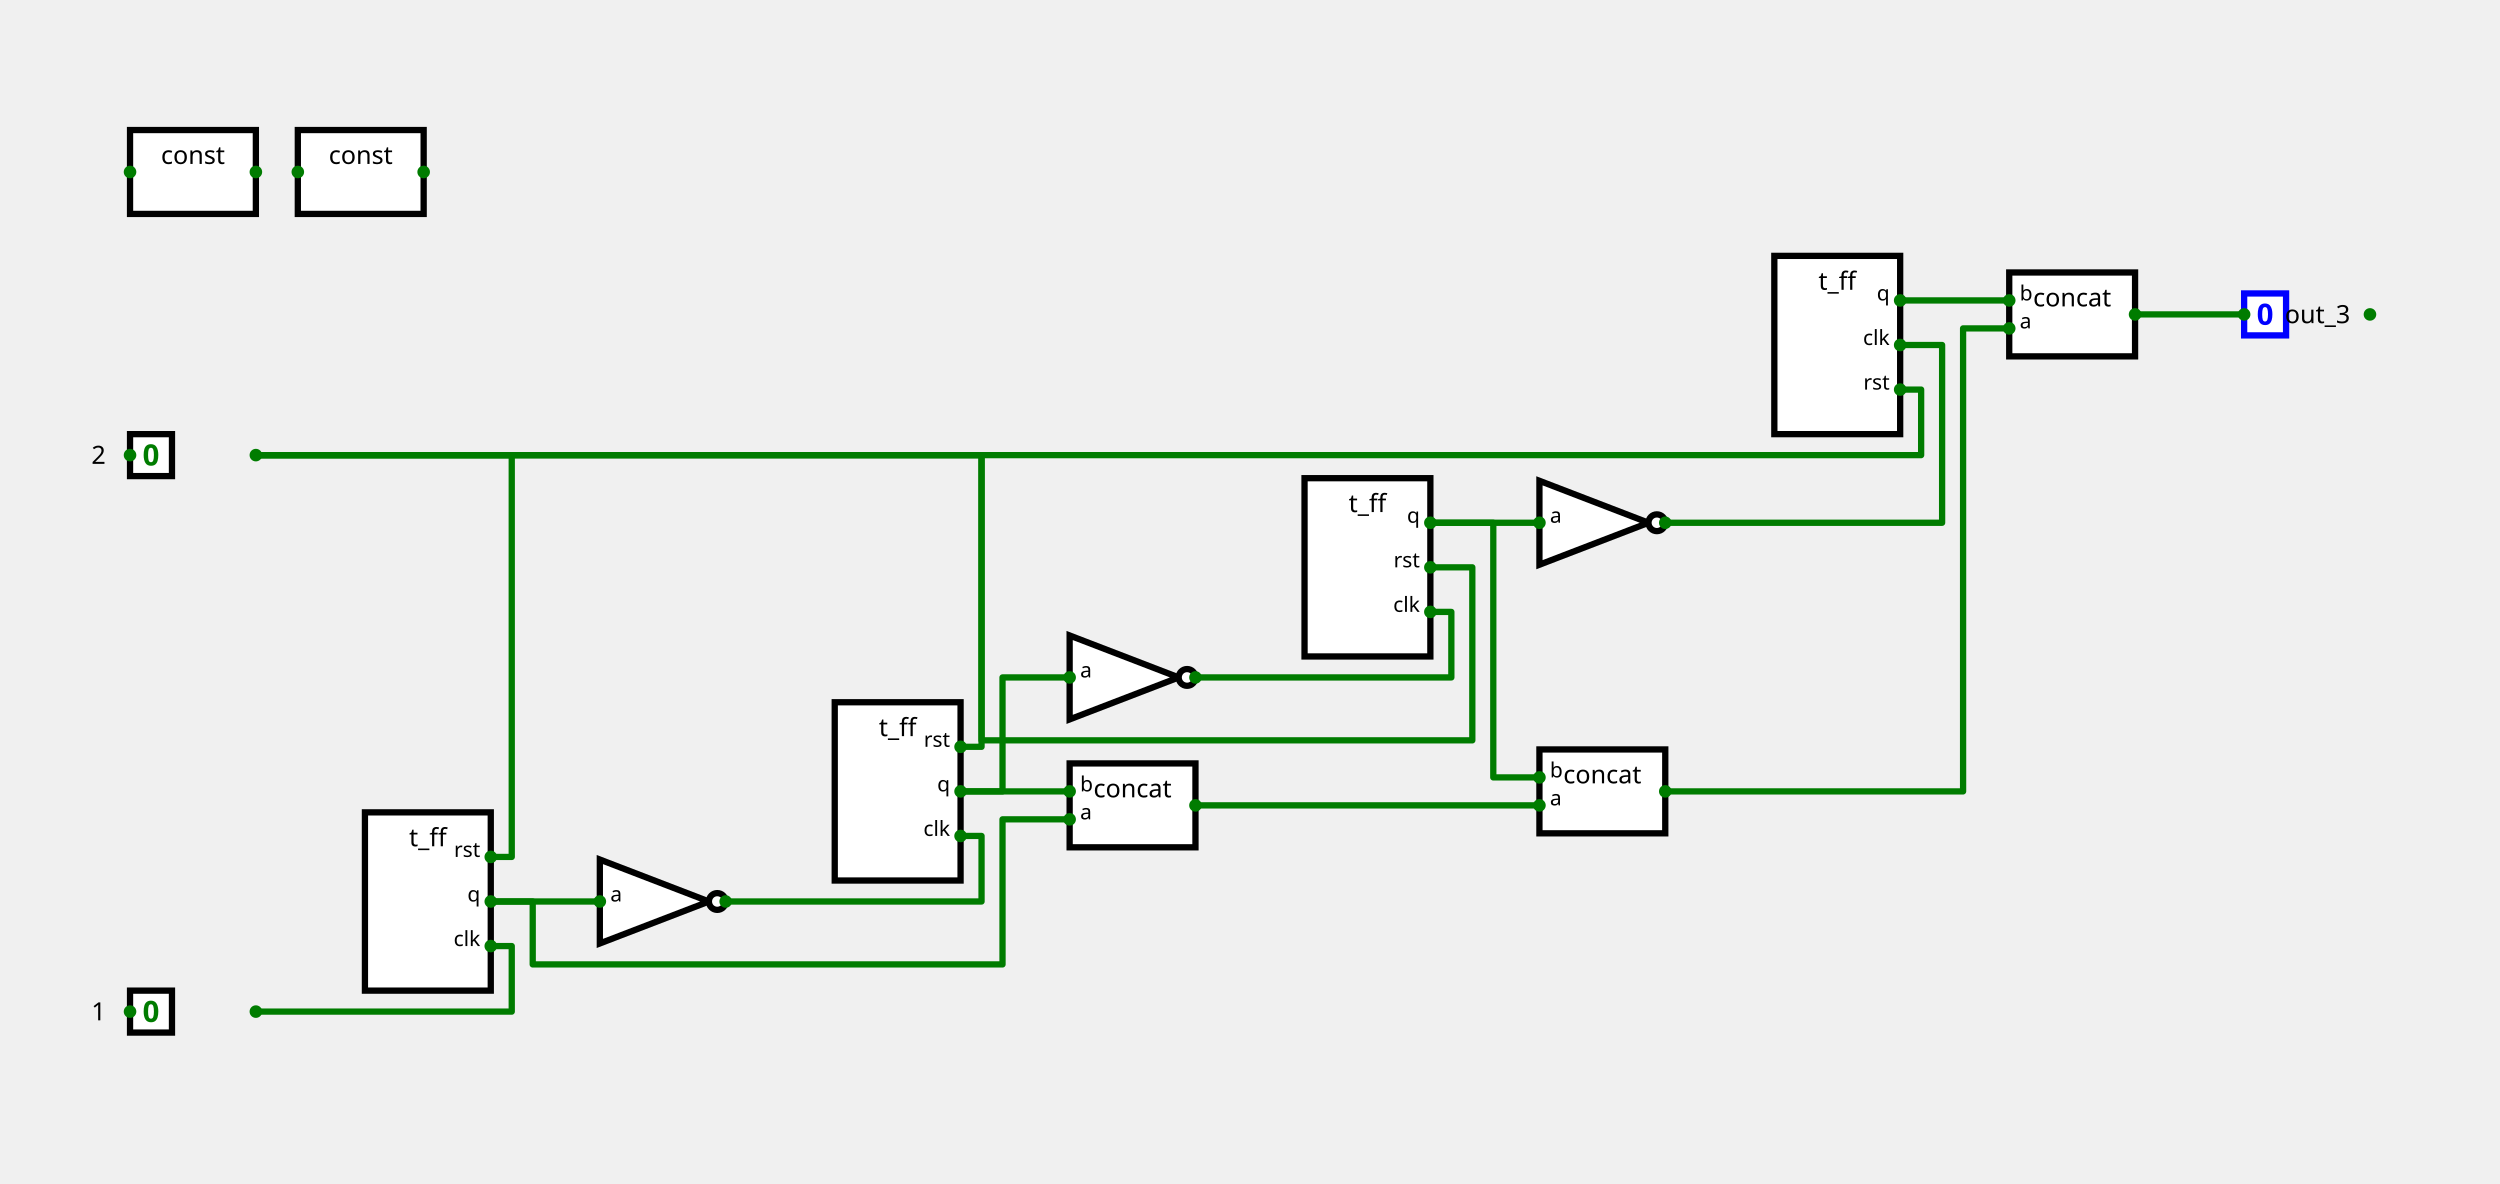
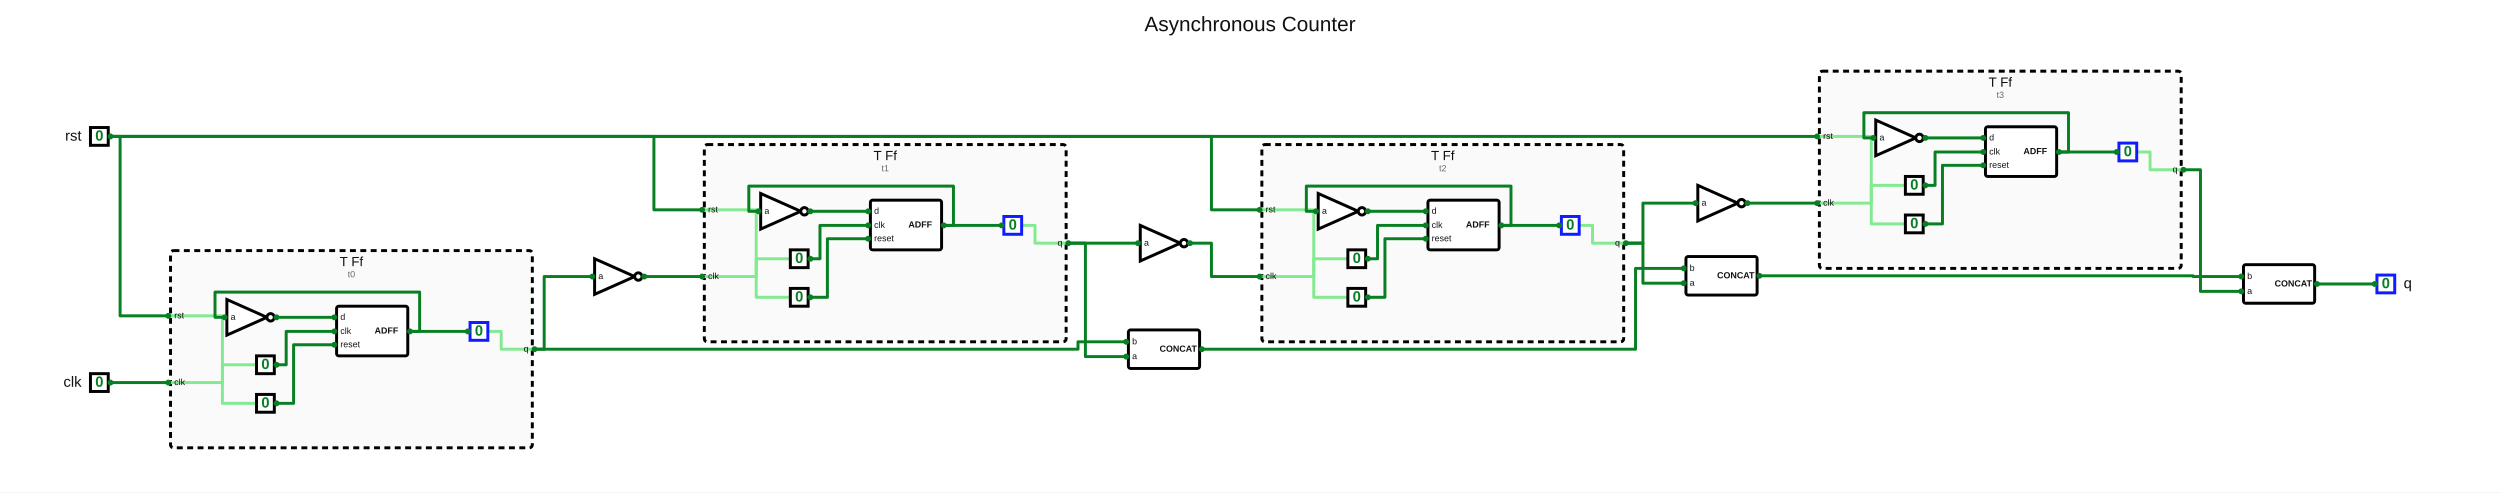
- <svg xmlns="http://www.w3.org/2000/svg" width="1192" height="564.333">
+ <svg xmlns="http://www.w3.org/2000/svg" width="3372" height="664" viewBox="0 0 3372 664">
  <style>
-             .gate { fill: #ffffff; stroke: #000000; stroke-width: 3px; }
-             .wire { fill: none; stroke: #007c00; stroke-width: 3px; stroke-linejoin: round; }
-             .label { font-family: 'Segoe UI', Tahoma, Geneva, Verdana, sans-serif; font-size: 12px; fill: #000000; text-anchor: middle; dominant-baseline: middle; }
-             .pin { fill: #007c00; }
-             .port-label { font-family: 'Segoe UI', Tahoma, Geneva, Verdana, sans-serif; font-size: 10px; fill: #000000; }
-             .io-box { fill: #ffffff; stroke: #000000; stroke-width: 3px; }
-             .io-text { font-family: 'Segoe UI', Tahoma, Geneva, Verdana, sans-serif; font-size: 14px; fill: #007c00; text-anchor: middle; dominant-baseline: middle; font-weight: bold; }
-             .out-box { stroke: #0000ff; }
-             .out-text { fill: #0000ff; }
-         </style>
-   <g transform="translate(50, 50)">
-     <path class="wire" d="M 408 327.333 L 428 327.333 L 428 273 L 460 273" />
-     <path class="wire" d="M 632 199.25 L 684 199.25" />
-     <path class="wire" d="M 184 379.833 L 236 379.833" />
-     <path class="wire" d="M 72 432.333 L 194 432.333 L 194 401.083 L 184 401.083" />
-     <path class="wire" d="M 72 167 L 194 167 L 194 358.583 L 184 358.583" />
-     <path class="wire" d="M 296 379.833 L 418 379.833 L 418 348.583 L 408 348.583" />
-     <path class="wire" d="M 72 167 L 418 167 L 418 306.083 L 408 306.083" />
-     <path class="wire" d="M 520 273 L 642 273 L 642 241.75 L 632 241.75" />
-     <path class="wire" d="M 72 167 L 418 167 L 418 303 L 652 303 L 652 220.5 L 632 220.5" />
-     <path class="wire" d="M 744 199.25 L 876 199.25 L 876 114.5 L 856 114.5" />
-     <path class="wire" d="M 72 167 L 866 167 L 866 135.75 L 856 135.75" />
-     <path class="wire" d="M 184 379.833 L 204 379.833 L 204 409.833 L 428 409.833 L 428 340.667 L 460 340.667" />
-     <path class="wire" d="M 408 327.333 L 460 327.333" />
-     <path class="wire" d="M 520 334 L 684 334" />
-     <path class="wire" d="M 632 199.25 L 662 199.25 L 662 320.667 L 684 320.667" />
-     <path class="wire" d="M 744 327.333 L 886 327.333 L 886 106.583 L 908 106.583" />
-     <path class="wire" d="M 856 93.25 L 908 93.25" />
-     <path class="wire" d="M 968 99.917 L 1020 99.917" />
-     <rect class="gate" x="12" y="12" width="60" height="40" />
-     <text class="label" x="42" y="24">const</text>
-     <circle class="pin" cx="12" cy="32" r="3" />
-     <circle class="pin" cx="72" cy="32" r="3" />
-     <rect class="gate" x="92" y="12" width="60" height="40" />
-     <text class="label" x="122" y="24">const</text>
-     <circle class="pin" cx="92" cy="32" r="3" />
-     <circle class="pin" cx="152" cy="32" r="3" />
-     <text class="label" x="-3" y="432.333">1</text>
-     <rect class="io-box" x="12" y="422.333" width="20" height="20" />
-     <text class="io-text" x="22" y="432.333">0</text>
-     <circle class="pin" cx="12" cy="432.333" r="3" />
-     <circle class="pin" cx="72" cy="432.333" r="3" />
-     <text class="label" x="-3" y="167">2</text>
-     <rect class="io-box" x="12" y="157" width="20" height="20" />
-     <text class="io-text" x="22" y="167">0</text>
-     <circle class="pin" cx="12" cy="167" r="3" />
-     <circle class="pin" cx="72" cy="167" r="3" />
-     <rect class="io-box out-box" x="1020" y="89.917" width="20" height="20" />
-     <text class="io-text out-text" x="1030" y="99.917">0</text>
-     <text class="label" x="1055" y="99.917">out_3</text>
-     <circle class="pin" cx="1020" cy="99.917" r="3" />
-     <circle class="pin" cx="1080" cy="99.917" r="3" />
-     <polygon class="gate" points="460,253 512,273 460,293" />
-     <circle class="gate" cx="516" cy="273" r="4" />
-     <circle class="pin" cx="460" cy="273" r="3" />
-     <text class="port-label" x="465" y="273">a</text>
-     <circle class="pin" cx="520" cy="273" r="3" />
-     <polygon class="gate" points="684,179.25 736,199.25 684,219.25" />
-     <circle class="gate" cx="740" cy="199.25" r="4" />
-     <circle class="pin" cx="684" cy="199.25" r="3" />
-     <text class="port-label" x="689" y="199.25">a</text>
-     <circle class="pin" cx="744" cy="199.25" r="3" />
-     <polygon class="gate" points="236,359.833 288,379.833 236,399.833" />
-     <circle class="gate" cx="292" cy="379.833" r="4" />
-     <circle class="pin" cx="236" cy="379.833" r="3" />
-     <text class="port-label" x="241" y="379.833">a</text>
-     <circle class="pin" cx="296" cy="379.833" r="3" />
-     <rect class="gate" x="124" y="337.333" width="60" height="85" />
-     <text class="label" x="154" y="349.333">t_ff</text>
-     <circle class="pin" cx="184" cy="401.083" r="3" />
-     <text class="port-label" x="179" y="401.083" text-anchor="end">clk</text>
-     <circle class="pin" cx="184" cy="379.833" r="3" />
-     <text class="port-label" x="179" y="379.833" text-anchor="end">q</text>
-     <circle class="pin" cx="184" cy="358.583" r="3" />
-     <text class="port-label" x="179" y="358.583" text-anchor="end">rst</text>
-     <rect class="gate" x="348" y="284.833" width="60" height="85" />
-     <text class="label" x="378" y="296.833">t_ff</text>
-     <circle class="pin" cx="408" cy="348.583" r="3" />
-     <text class="port-label" x="403" y="348.583" text-anchor="end">clk</text>
-     <circle class="pin" cx="408" cy="327.333" r="3" />
-     <text class="port-label" x="403" y="327.333" text-anchor="end">q</text>
-     <circle class="pin" cx="408" cy="306.083" r="3" />
-     <text class="port-label" x="403" y="306.083" text-anchor="end">rst</text>
-     <rect class="gate" x="572" y="178" width="60" height="85" />
-     <text class="label" x="602" y="190">t_ff</text>
-     <circle class="pin" cx="632" cy="241.75" r="3" />
-     <text class="port-label" x="627" y="241.75" text-anchor="end">clk</text>
-     <circle class="pin" cx="632" cy="199.25" r="3" />
-     <text class="port-label" x="627" y="199.25" text-anchor="end">q</text>
-     <circle class="pin" cx="632" cy="220.5" r="3" />
-     <text class="port-label" x="627" y="220.5" text-anchor="end">rst</text>
-     <rect class="gate" x="796" y="72" width="60" height="85" />
-     <text class="label" x="826" y="84">t_ff</text>
-     <circle class="pin" cx="856" cy="114.5" r="3" />
-     <text class="port-label" x="851" y="114.5" text-anchor="end">clk</text>
-     <circle class="pin" cx="856" cy="93.25" r="3" />
-     <text class="port-label" x="851" y="93.25" text-anchor="end">q</text>
-     <circle class="pin" cx="856" cy="135.75" r="3" />
-     <text class="port-label" x="851" y="135.75" text-anchor="end">rst</text>
-     <rect class="gate" x="460" y="314" width="60" height="40" />
-     <text class="label" x="490" y="326">concat</text>
-     <circle class="pin" cx="460" cy="340.667" r="3" />
-     <text class="port-label" x="465" y="340.667">a</text>
-     <circle class="pin" cx="460" cy="327.333" r="3" />
-     <text class="port-label" x="465" y="327.333">b</text>
-     <circle class="pin" cx="520" cy="334" r="3" />
-     <rect class="gate" x="684" y="307.333" width="60" height="40" />
-     <text class="label" x="714" y="319.333">concat</text>
-     <circle class="pin" cx="684" cy="334" r="3" />
-     <text class="port-label" x="689" y="334">a</text>
-     <circle class="pin" cx="684" cy="320.667" r="3" />
-     <text class="port-label" x="689" y="320.667">b</text>
-     <circle class="pin" cx="744" cy="327.333" r="3" />
-     <rect class="gate" x="908" y="79.917" width="60" height="40" />
-     <text class="label" x="938" y="91.917">concat</text>
-     <circle class="pin" cx="908" cy="106.583" r="3" />
-     <text class="port-label" x="913" y="106.583">a</text>
-     <circle class="pin" cx="908" cy="93.25" r="3" />
-     <text class="port-label" x="913" y="93.25">b</text>
-     <circle class="pin" cx="968" cy="99.917" r="3" />
+ .canvas{fill:#fff}.gate,.module,.io-box{fill:#fff;stroke:#000;stroke-width:4}.module.expanded{fill:#fafafa;stroke-dasharray:8 6}.wire{fill:none;stroke:#087f23;stroke-width:4;stroke-linecap:round;stroke-linejoin:round}.bridge{stroke:#83ea91}.gate-line{fill:none;stroke:#000;stroke-width:4;stroke-linecap:round}.pin{fill:#087f23}.io-box.output{stroke:#101cff}.io-value{font:700 20px Arial,sans-serif;fill:#087f23;text-anchor:middle;dominant-baseline:middle}.io-value.output{fill:#087f23}.title{font:28px Arial,sans-serif;fill:#111;text-anchor:middle}.io-label{font:20px Arial,sans-serif;fill:#111;dominant-baseline:middle}.io-label.left{text-anchor:end}.io-label.right{text-anchor:start}.module-title{font:18px Arial,sans-serif;fill:#111;text-anchor:middle}.instance-name{font:12px Arial,sans-serif;fill:#666;text-anchor:middle}.gate-label{font:700 12px Arial,sans-serif;fill:#111;text-anchor:middle;dominant-baseline:middle}.port-label{font:12px Arial,sans-serif;fill:#111;dominant-baseline:middle}.port-left{text-anchor:start}.port-right{text-anchor:end}
+ </style>
+   <rect class="canvas" width="100%" height="100%" />
+   <text class="title" x="1686" y="42">Asynchronous Counter</text>
+   <g transform="translate(110 84)">
+     <path class="wire" d="M 1334 244 L 1422 244" />
+     <path class="wire" d="M 2086 244 L 2106 244 L 2106 190 L 2174 190" />
+     <path class="wire" d="M 614 387 L 624 387 L 624 289 L 686 289" />
+     <path class="wire" d="M 42 432 L 114 432" />
+     <path class="wire" d="M 42 100 L 52 100 L 52 342 L 114 342" />
+     <path class="wire" d="M 762 289 L 834 289" />
+     <path class="wire" d="M 42 100 L 772 100 L 772 199 L 834 199" />
+     <path class="wire" d="M 1498 244 L 1524 244 L 1524 289 L 1586 289" />
+     <path class="wire" d="M 42 100 L 1524 100 L 1524 199 L 1586 199" />
+     <path class="wire" d="M 2250 190 L 2338 190" />
+     <path class="wire" d="M 42 100 L 2338 100" />
+     <path class="wire" d="M 1334 244 L 1354 244 L 1354 397 L 1406 397" />
+     <path class="wire" d="M 614 387 L 1344 387 L 1344 377 L 1406 377" />
+     <path class="wire" d="M 2086 244 L 2106 244 L 2106 298 L 2158 298" />
+     <path class="wire" d="M 1514 387 L 2096 387 L 2096 278 L 2158 278" />
+     <path class="wire" d="M 2838 145 L 2858 145 L 2858 309 L 2910 309" />
+     <path class="wire" d="M 2266 288 L 2848 288 L 2848 289 L 2910 289" />
+     <path class="wire" d="M 3018 299 L 3090 299" />
+     <rect class="io-box" x="12" y="420" width="24" height="24" />
+     <text class="io-value" x="24" y="432">0</text>
+     <text class="io-label left" x="0" y="432">clk</text>
+     <circle class="pin" cx="39" cy="432" r="4" />
+     <rect class="io-box" x="12" y="88" width="24" height="24" />
+     <text class="io-value" x="24" y="100">0</text>
+     <text class="io-label left" x="0" y="100">rst</text>
+     <circle class="pin" cx="39" cy="100" r="4" />
+     <rect class="io-box output" x="3096" y="287" width="24" height="24" />
+     <text class="io-value output" x="3108" y="299">0</text>
+     <text class="io-label right" x="3132" y="299">q</text>
+     <circle class="pin" cx="3093" cy="299" r="4" />
+     <polygon class="gate" points="1428,220 1482,244 1428,268" />
+     <circle class="gate" cx="1487" cy="244" r="5" />
+     <circle class="pin" cx="1425" cy="244" r="4" />
+     <text class="port-label port-left" x="1433" y="244">a</text>
+     <circle class="pin" cx="1495" cy="244" r="4" />
+     <polygon class="gate" points="2180,166 2234,190 2180,214" />
+     <circle class="gate" cx="2239" cy="190" r="5" />
+     <circle class="pin" cx="2177" cy="190" r="4" />
+     <text class="port-label port-left" x="2185" y="190">a</text>
+     <circle class="pin" cx="2247" cy="190" r="4" />
+     <polygon class="gate" points="692,265 746,289 692,313" />
+     <circle class="gate" cx="751" cy="289" r="5" />
+     <circle class="pin" cx="689" cy="289" r="4" />
+     <text class="port-label port-left" x="697" y="289">a</text>
+     <circle class="pin" cx="759" cy="289" r="4" />
+     <rect class="module expanded" x="120" y="254" width="488" height="266" rx="4" />
+     <text class="module-title" x="364" y="275">T Ff</text>
+     <text class="instance-name" x="364" y="290">t0</text>
+     <path class="wire bridge" d="M 117 432 L 190 432 L 190 408 L 263 408" />
+     <path class="wire bridge" d="M 611 387 L 566 387 L 566 363 L 521 363" />
+     <path class="wire bridge" d="M 117 342 L 190 342 L 190 460 L 263 460" />
+     <path class="wire" d="M 446 363 L 456 363 L 456 310 L 180 310 L 180 344 L 190 344" />
+     <path class="wire" d="M 266 460 L 286 460 L 286 381 L 338 381" />
+     <path class="wire" d="M 266 408 L 276 408 L 276 363 L 338 363" />
+     <path class="wire" d="M 266 344 L 338 344" />
+     <path class="wire" d="M 446 363 L 518 363" />
+     <rect class="io-box" x="236" y="396" width="24" height="24" />
+     <text class="io-value" x="248" y="408">0</text>
+     <circle class="pin" cx="263" cy="408" r="4" />
+     <rect class="io-box" x="236" y="448" width="24" height="24" />
+     <text class="io-value" x="248" y="460">0</text>
+     <circle class="pin" cx="263" cy="460" r="4" />
+     <rect class="io-box output" x="524" y="351" width="24" height="24" />
+     <text class="io-value output" x="536" y="363">0</text>
+     <circle class="pin" cx="521" cy="363" r="4" />
+     <polygon class="gate" points="196,320 250,344 196,368" />
+     <circle class="gate" cx="255" cy="344" r="5" />
+     <circle class="pin" cx="193" cy="344" r="4" />
+     <text class="port-label port-left" x="201" y="344">a</text>
+     <circle class="pin" cx="263" cy="344" r="4" />
+     <rect class="gate" x="344" y="329" width="96" height="67" rx="3" />
+     <text class="gate-label" x="411.2" y="362.5">ADFF</text>
+     <circle class="pin" cx="341" cy="381" r="4" />
+     <text class="port-label port-left" x="349" y="381">reset</text>
+     <circle class="pin" cx="341" cy="363" r="4" />
+     <text class="port-label port-left" x="349" y="363">clk</text>
+     <circle class="pin" cx="341" cy="344" r="4" />
+     <text class="port-label port-left" x="349" y="344">d</text>
+     <circle class="pin" cx="443" cy="363" r="4" />
+     <circle class="pin" cx="117" cy="432" r="4" />
+     <text class="port-label port-left" x="125" y="432">clk</text>
+     <circle class="pin" cx="611" cy="387" r="4" />
+     <text class="port-label port-right" x="603" y="387">q</text>
+     <circle class="pin" cx="117" cy="342" r="4" />
+     <text class="port-label port-left" x="125" y="342">rst</text>
+     <rect class="module expanded" x="840" y="111" width="488" height="266" rx="4" />
+     <text class="module-title" x="1084" y="132">T Ff</text>
+     <text class="instance-name" x="1084" y="147">t1</text>
+     <path class="wire bridge" d="M 837 289 L 910 289 L 910 265 L 983 265" />
+     <path class="wire bridge" d="M 1331 244 L 1286 244 L 1286 220 L 1241 220" />
+     <path class="wire bridge" d="M 837 199 L 910 199 L 910 317 L 983 317" />
+     <path class="wire" d="M 1166 220 L 1176 220 L 1176 167 L 900 167 L 900 201 L 910 201" />
+     <path class="wire" d="M 986 317 L 1006 317 L 1006 238 L 1058 238" />
+     <path class="wire" d="M 986 265 L 996 265 L 996 220 L 1058 220" />
+     <path class="wire" d="M 986 201 L 1058 201" />
+     <path class="wire" d="M 1166 220 L 1238 220" />
+     <rect class="io-box" x="956" y="253" width="24" height="24" />
+     <text class="io-value" x="968" y="265">0</text>
+     <circle class="pin" cx="983" cy="265" r="4" />
+     <rect class="io-box" x="956" y="305" width="24" height="24" />
+     <text class="io-value" x="968" y="317">0</text>
+     <circle class="pin" cx="983" cy="317" r="4" />
+     <rect class="io-box output" x="1244" y="208" width="24" height="24" />
+     <text class="io-value output" x="1256" y="220">0</text>
+     <circle class="pin" cx="1241" cy="220" r="4" />
+     <polygon class="gate" points="916,177 970,201 916,225" />
+     <circle class="gate" cx="975" cy="201" r="5" />
+     <circle class="pin" cx="913" cy="201" r="4" />
+     <text class="port-label port-left" x="921" y="201">a</text>
+     <circle class="pin" cx="983" cy="201" r="4" />
+     <rect class="gate" x="1064" y="186" width="96" height="67" rx="3" />
+     <text class="gate-label" x="1131.2" y="219.5">ADFF</text>
+     <circle class="pin" cx="1061" cy="238" r="4" />
+     <text class="port-label port-left" x="1069" y="238">reset</text>
+     <circle class="pin" cx="1061" cy="220" r="4" />
+     <text class="port-label port-left" x="1069" y="220">clk</text>
+     <circle class="pin" cx="1061" cy="201" r="4" />
+     <text class="port-label port-left" x="1069" y="201">d</text>
+     <circle class="pin" cx="1163" cy="220" r="4" />
+     <circle class="pin" cx="837" cy="289" r="4" />
+     <text class="port-label port-left" x="845" y="289">clk</text>
+     <circle class="pin" cx="1331" cy="244" r="4" />
+     <text class="port-label port-right" x="1323" y="244">q</text>
+     <circle class="pin" cx="837" cy="199" r="4" />
+     <text class="port-label port-left" x="845" y="199">rst</text>
+     <rect class="module expanded" x="1592" y="111" width="488" height="266" rx="4" />
+     <text class="module-title" x="1836" y="132">T Ff</text>
+     <text class="instance-name" x="1836" y="147">t2</text>
+     <path class="wire bridge" d="M 1589 289 L 1662 289 L 1662 265 L 1735 265" />
+     <path class="wire bridge" d="M 2083 244 L 2038 244 L 2038 220 L 1993 220" />
+     <path class="wire bridge" d="M 1589 199 L 1662 199 L 1662 317 L 1735 317" />
+     <path class="wire" d="M 1918 220 L 1928 220 L 1928 167 L 1652 167 L 1652 201 L 1662 201" />
+     <path class="wire" d="M 1738 317 L 1758 317 L 1758 238 L 1810 238" />
+     <path class="wire" d="M 1738 265 L 1748 265 L 1748 220 L 1810 220" />
+     <path class="wire" d="M 1738 201 L 1810 201" />
+     <path class="wire" d="M 1918 220 L 1990 220" />
+     <rect class="io-box" x="1708" y="253" width="24" height="24" />
+     <text class="io-value" x="1720" y="265">0</text>
+     <circle class="pin" cx="1735" cy="265" r="4" />
+     <rect class="io-box" x="1708" y="305" width="24" height="24" />
+     <text class="io-value" x="1720" y="317">0</text>
+     <circle class="pin" cx="1735" cy="317" r="4" />
+     <rect class="io-box output" x="1996" y="208" width="24" height="24" />
+     <text class="io-value output" x="2008" y="220">0</text>
+     <circle class="pin" cx="1993" cy="220" r="4" />
+     <polygon class="gate" points="1668,177 1722,201 1668,225" />
+     <circle class="gate" cx="1727" cy="201" r="5" />
+     <circle class="pin" cx="1665" cy="201" r="4" />
+     <text class="port-label port-left" x="1673" y="201">a</text>
+     <circle class="pin" cx="1735" cy="201" r="4" />
+     <rect class="gate" x="1816" y="186" width="96" height="67" rx="3" />
+     <text class="gate-label" x="1883.2" y="219.5">ADFF</text>
+     <circle class="pin" cx="1813" cy="238" r="4" />
+     <text class="port-label port-left" x="1821" y="238">reset</text>
+     <circle class="pin" cx="1813" cy="220" r="4" />
+     <text class="port-label port-left" x="1821" y="220">clk</text>
+     <circle class="pin" cx="1813" cy="201" r="4" />
+     <text class="port-label port-left" x="1821" y="201">d</text>
+     <circle class="pin" cx="1915" cy="220" r="4" />
+     <circle class="pin" cx="1589" cy="289" r="4" />
+     <text class="port-label port-left" x="1597" y="289">clk</text>
+     <circle class="pin" cx="2083" cy="244" r="4" />
+     <text class="port-label port-right" x="2075" y="244">q</text>
+     <circle class="pin" cx="1589" cy="199" r="4" />
+     <text class="port-label port-left" x="1597" y="199">rst</text>
+     <rect class="module expanded" x="2344" y="12" width="488" height="266" rx="4" />
+     <text class="module-title" x="2588" y="33">T Ff</text>
+     <text class="instance-name" x="2588" y="48">t3</text>
+     <path class="wire bridge" d="M 2341 190 L 2414 190 L 2414 166 L 2487 166" />
+     <path class="wire bridge" d="M 2835 145 L 2790 145 L 2790 121 L 2745 121" />
+     <path class="wire bridge" d="M 2341 100 L 2414 100 L 2414 218 L 2487 218" />
+     <path class="wire" d="M 2670 121 L 2680 121 L 2680 68 L 2404 68 L 2404 102 L 2414 102" />
+     <path class="wire" d="M 2490 218 L 2510 218 L 2510 139 L 2562 139" />
+     <path class="wire" d="M 2490 166 L 2500 166 L 2500 121 L 2562 121" />
+     <path class="wire" d="M 2490 102 L 2562 102" />
+     <path class="wire" d="M 2670 121 L 2742 121" />
+     <rect class="io-box" x="2460" y="154" width="24" height="24" />
+     <text class="io-value" x="2472" y="166">0</text>
+     <circle class="pin" cx="2487" cy="166" r="4" />
+     <rect class="io-box" x="2460" y="206" width="24" height="24" />
+     <text class="io-value" x="2472" y="218">0</text>
+     <circle class="pin" cx="2487" cy="218" r="4" />
+     <rect class="io-box output" x="2748" y="109" width="24" height="24" />
+     <text class="io-value output" x="2760" y="121">0</text>
+     <circle class="pin" cx="2745" cy="121" r="4" />
+     <polygon class="gate" points="2420,78 2474,102 2420,126" />
+     <circle class="gate" cx="2479" cy="102" r="5" />
+     <circle class="pin" cx="2417" cy="102" r="4" />
+     <text class="port-label port-left" x="2425" y="102">a</text>
+     <circle class="pin" cx="2487" cy="102" r="4" />
+     <rect class="gate" x="2568" y="87" width="96" height="67" rx="3" />
+     <text class="gate-label" x="2635.2" y="120.5">ADFF</text>
+     <circle class="pin" cx="2565" cy="139" r="4" />
+     <text class="port-label port-left" x="2573" y="139">reset</text>
+     <circle class="pin" cx="2565" cy="121" r="4" />
+     <text class="port-label port-left" x="2573" y="121">clk</text>
+     <circle class="pin" cx="2565" cy="102" r="4" />
+     <text class="port-label port-left" x="2573" y="102">d</text>
+     <circle class="pin" cx="2667" cy="121" r="4" />
+     <circle class="pin" cx="2341" cy="190" r="4" />
+     <text class="port-label port-left" x="2349" y="190">clk</text>
+     <circle class="pin" cx="2835" cy="145" r="4" />
+     <text class="port-label port-right" x="2827" y="145">q</text>
+     <circle class="pin" cx="2341" cy="100" r="4" />
+     <text class="port-label port-left" x="2349" y="100">rst</text>
+     <rect class="gate" x="1412" y="361" width="96" height="52" rx="3" />
+     <text class="gate-label" x="1479.2" y="387">CONCAT</text>
+     <circle class="pin" cx="1409" cy="397" r="4" />
+     <text class="port-label port-left" x="1417" y="397">a</text>
+     <circle class="pin" cx="1409" cy="377" r="4" />
+     <text class="port-label port-left" x="1417" y="377">b</text>
+     <circle class="pin" cx="1511" cy="387" r="4" />
+     <rect class="gate" x="2164" y="262" width="96" height="52" rx="3" />
+     <text class="gate-label" x="2231.2" y="288">CONCAT</text>
+     <circle class="pin" cx="2161" cy="298" r="4" />
+     <text class="port-label port-left" x="2169" y="298">a</text>
+     <circle class="pin" cx="2161" cy="278" r="4" />
+     <text class="port-label port-left" x="2169" y="278">b</text>
+     <circle class="pin" cx="2263" cy="288" r="4" />
+     <rect class="gate" x="2916" y="273" width="96" height="52" rx="3" />
+     <text class="gate-label" x="2983.2" y="299">CONCAT</text>
+     <circle class="pin" cx="2913" cy="309" r="4" />
+     <text class="port-label port-left" x="2921" y="309">a</text>
+     <circle class="pin" cx="2913" cy="289" r="4" />
+     <text class="port-label port-left" x="2921" y="289">b</text>
+     <circle class="pin" cx="3015" cy="299" r="4" />
  </g>
</svg>
